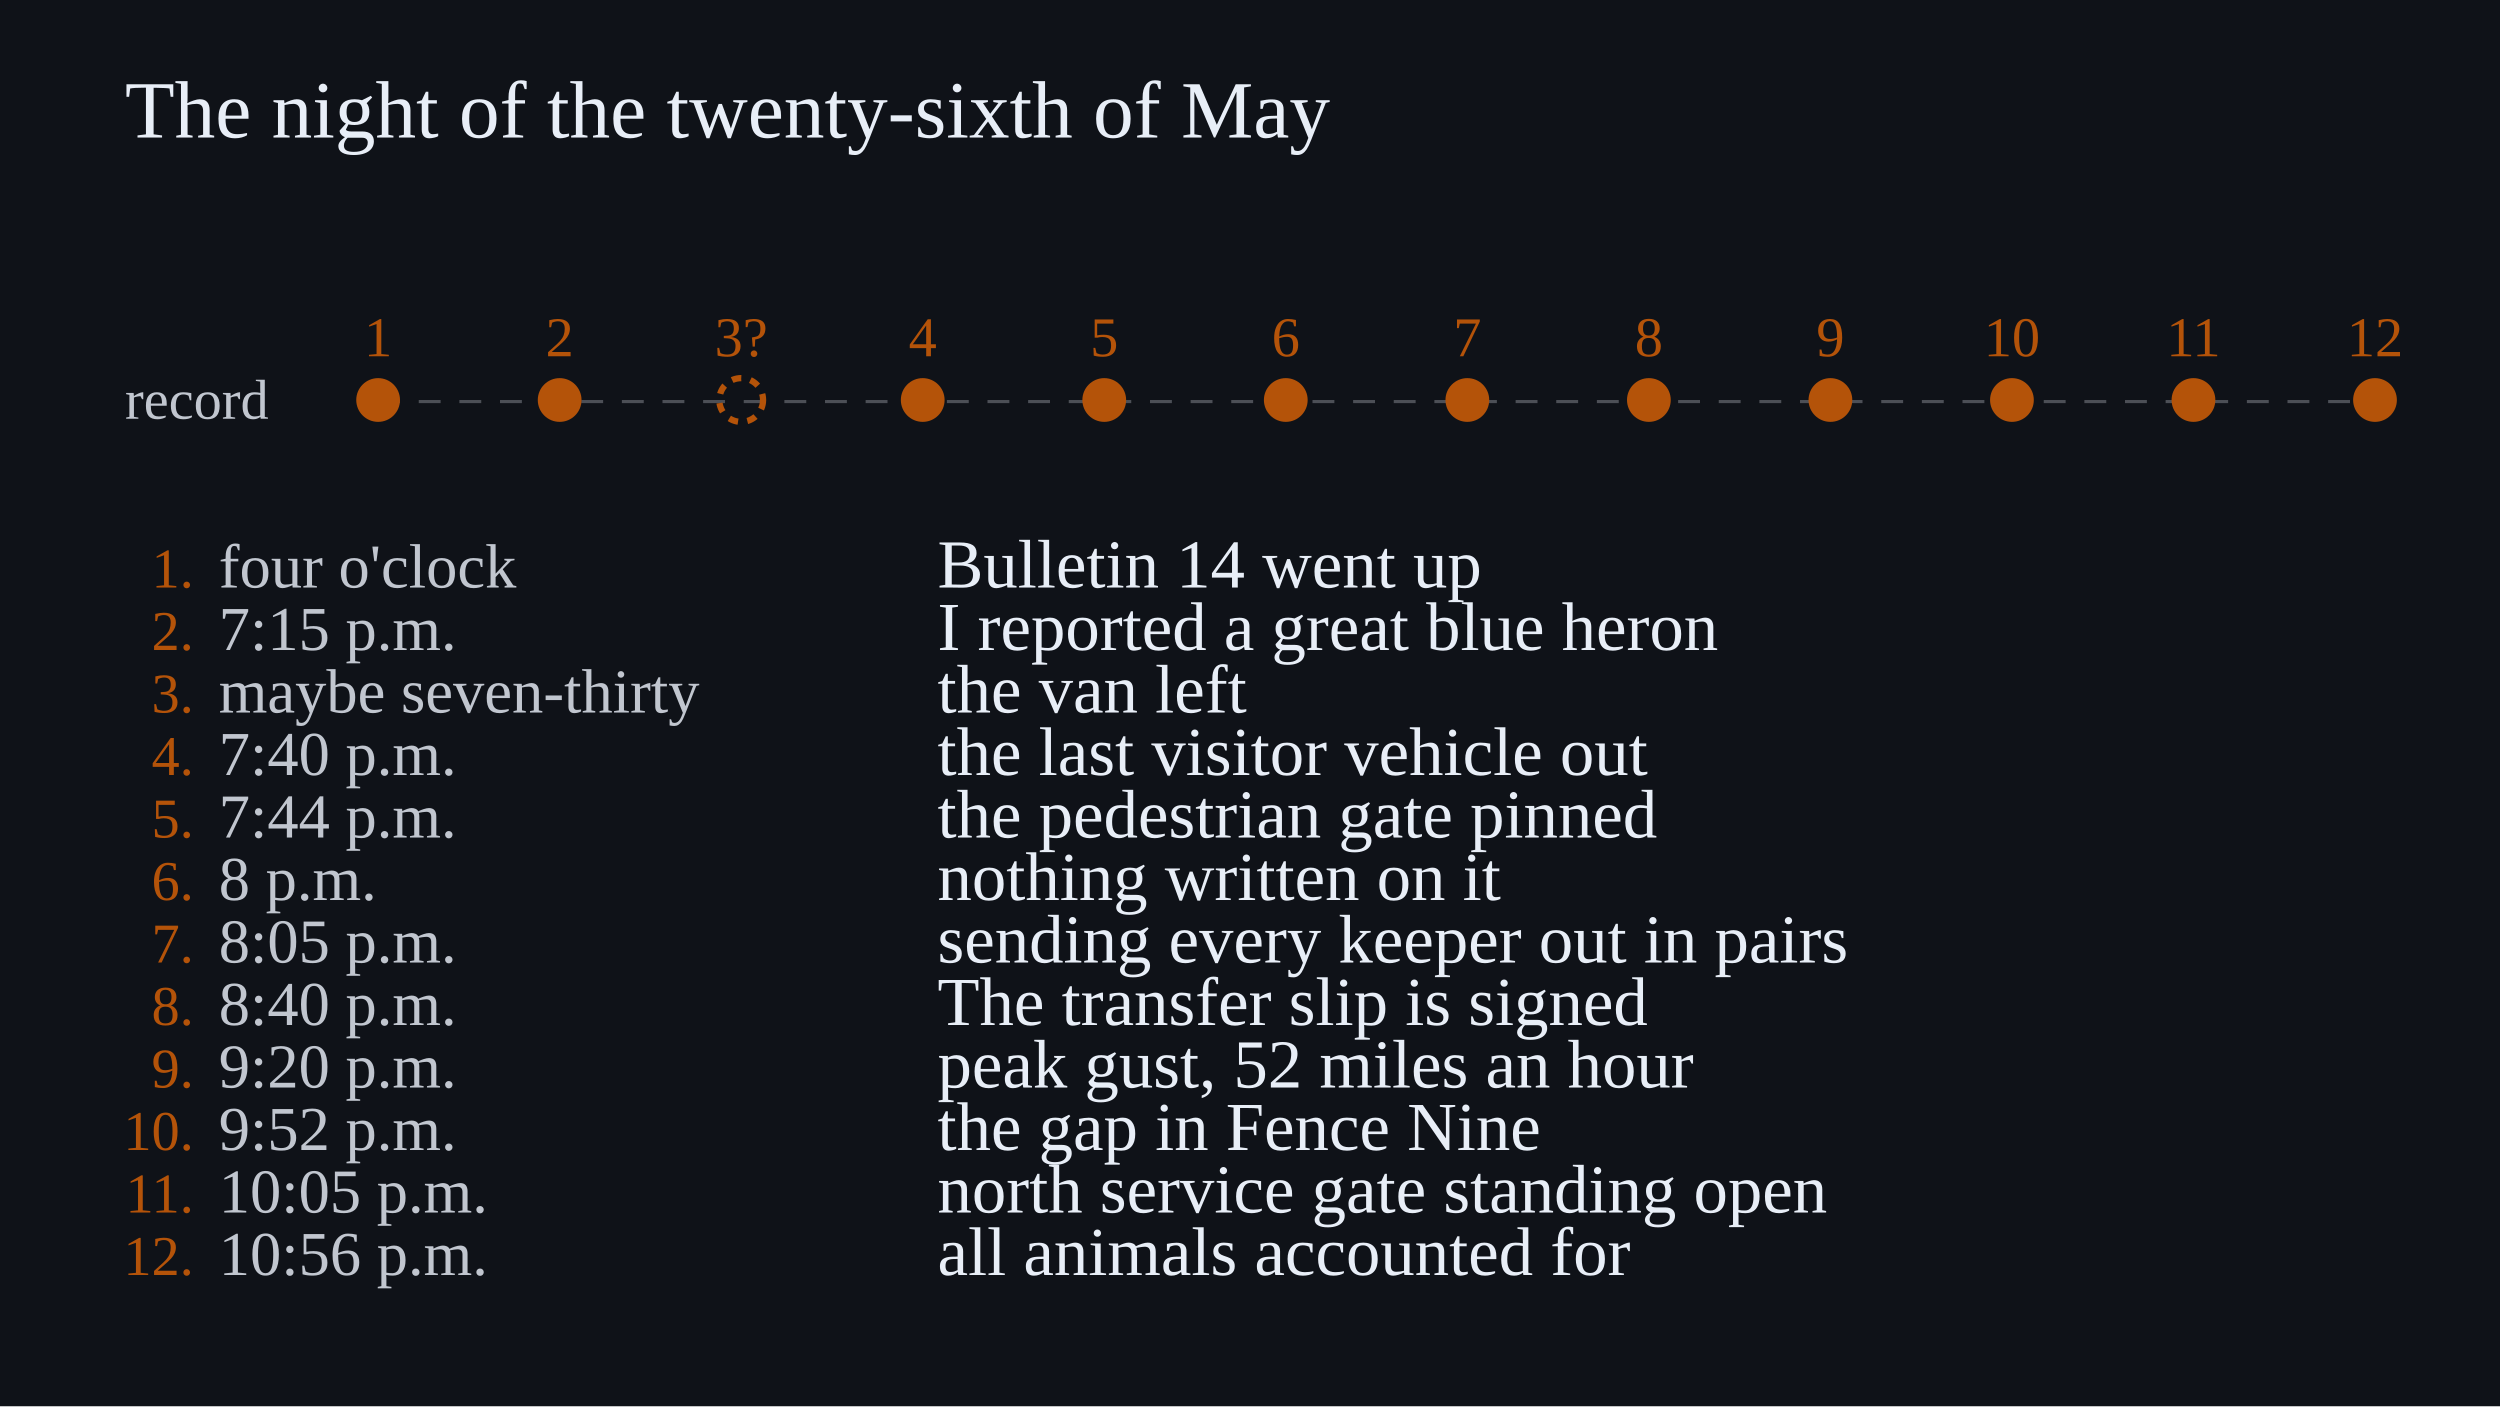
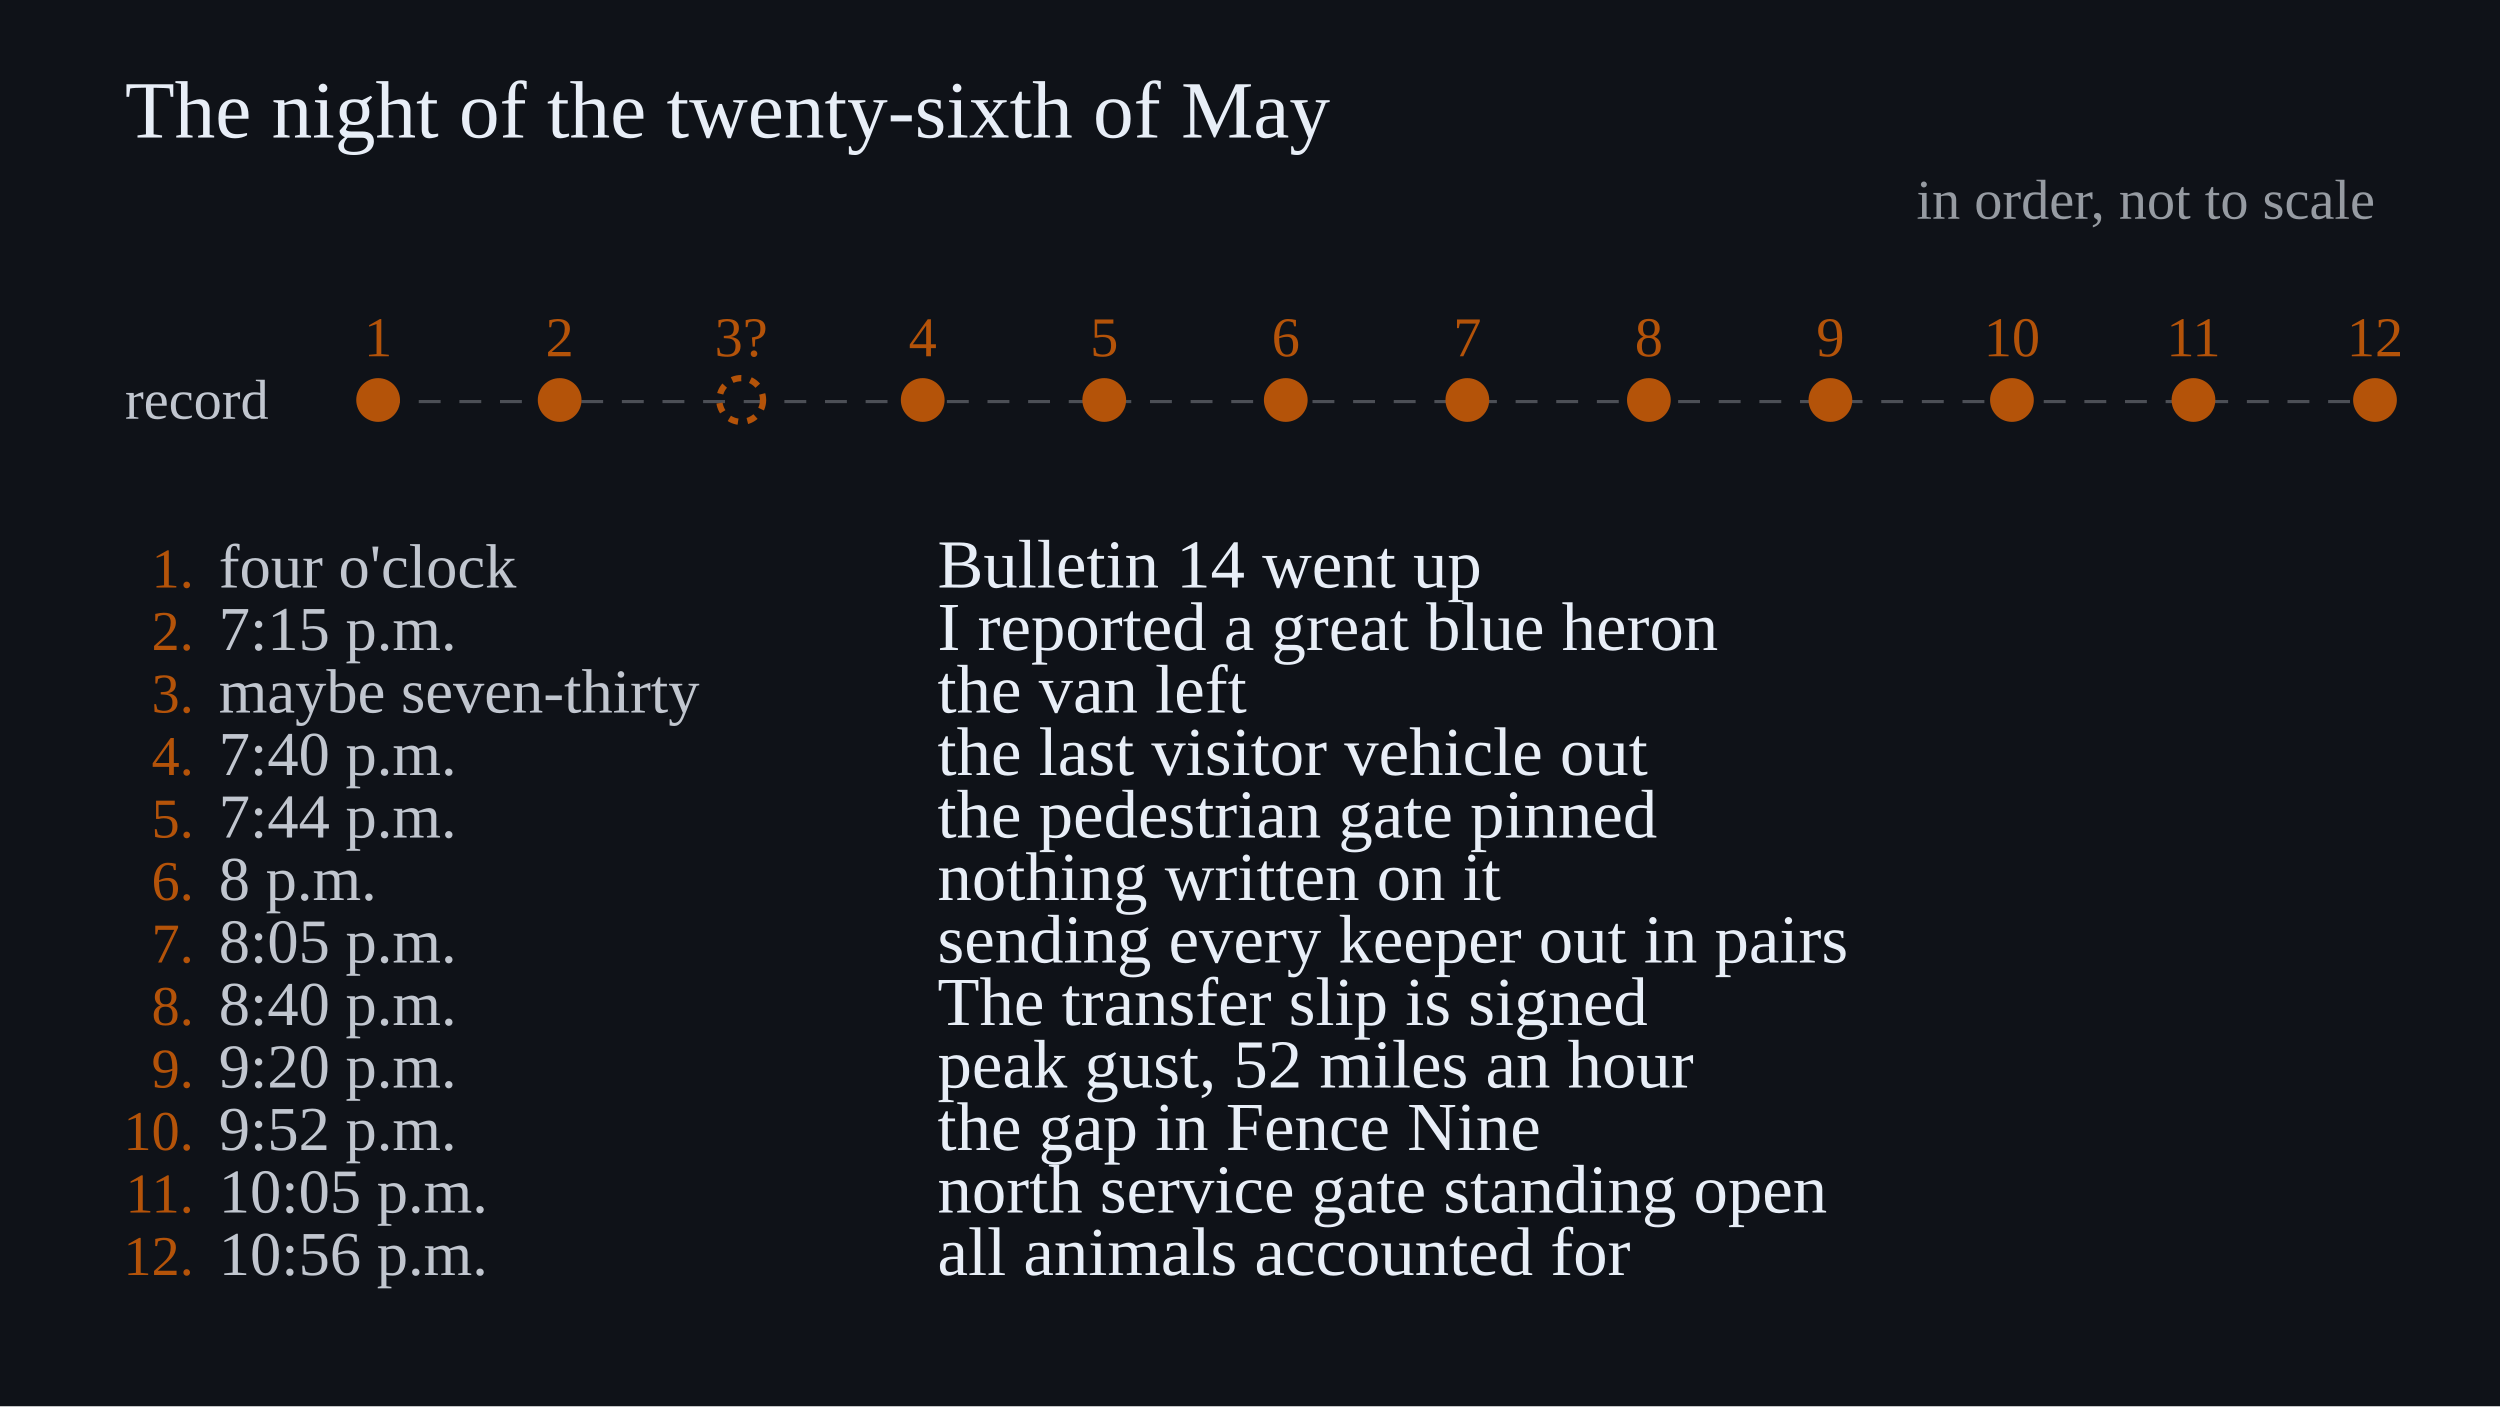
<svg xmlns="http://www.w3.org/2000/svg" width="800" height="450" viewBox="0 0 800 450" role="img">
  <rect x="0" y="0" width="800" height="450" fill="#0f1218" />
  <text x="40" y="44" font-size="26" fill="#e8eef7">The night of the twenty-sixth of May</text>
+   <text x="760" y="70" font-size="18" fill="#e8eef7" text-anchor="end" fill-opacity="0.62">in order, not to scale</text>
  <text x="40" y="134" font-size="18" fill="#e8eef7" fill-opacity="0.82">record</text>
  <line x1="121" y1="128.5" x2="760" y2="128.5" stroke="rgba(232,238,247,0.28)" stroke-width="1" stroke-dasharray="7 6" />
  <circle cx="121" cy="128" r="7" fill="#b45309" />
  <text x="121" y="114" font-size="18" fill="#b45309" text-anchor="middle">1</text>
  <circle cx="179.09" cy="128" r="7" fill="#b45309" />
  <text x="179.09" y="114" font-size="18" fill="#b45309" text-anchor="middle">2</text>
  <circle cx="237.18" cy="128" r="7" fill="none" stroke="#b45309" stroke-width="2" stroke-dasharray="3 3" data-kind="unverified" />
  <text x="237.18" y="114" font-size="18" fill="#b45309" text-anchor="middle">3?</text>
  <circle cx="295.27" cy="128" r="7" fill="#b45309" />
  <text x="295.27" y="114" font-size="18" fill="#b45309" text-anchor="middle">4</text>
  <circle cx="353.36" cy="128" r="7" fill="#b45309" />
  <text x="353.36" y="114" font-size="18" fill="#b45309" text-anchor="middle">5</text>
  <circle cx="411.45" cy="128" r="7" fill="#b45309" />
  <text x="411.45" y="114" font-size="18" fill="#b45309" text-anchor="middle">6</text>
  <circle cx="469.55" cy="128" r="7" fill="#b45309" />
  <text x="469.55" y="114" font-size="18" fill="#b45309" text-anchor="middle">7</text>
  <circle cx="527.64" cy="128" r="7" fill="#b45309" />
  <text x="527.64" y="114" font-size="18" fill="#b45309" text-anchor="middle">8</text>
  <circle cx="585.73" cy="128" r="7" fill="#b45309" />
  <text x="585.73" y="114" font-size="18" fill="#b45309" text-anchor="middle">9</text>
  <circle cx="643.82" cy="128" r="7" fill="#b45309" />
  <text x="643.82" y="114" font-size="18" fill="#b45309" text-anchor="middle">10</text>
  <circle cx="701.91" cy="128" r="7" fill="#b45309" />
  <text x="701.91" y="114" font-size="18" fill="#b45309" text-anchor="middle">11</text>
  <circle cx="760" cy="128" r="7" fill="#b45309" />
  <text x="760" y="114" font-size="18" fill="#b45309" text-anchor="middle">12</text>
  <text x="62" y="188" font-size="18" fill="#b45309" text-anchor="end">1.</text>
  <text x="70" y="188" font-size="20" fill="#e8eef7" fill-opacity="0.82">four o'clock</text>
  <text x="300" y="188" font-size="22" fill="#e8eef7">Bulletin 14 went up</text>
  <text x="62" y="208" font-size="18" fill="#b45309" text-anchor="end">2.</text>
  <text x="70" y="208" font-size="20" fill="#e8eef7" fill-opacity="0.82">7:15 p.m.</text>
  <text x="300" y="208" font-size="22" fill="#e8eef7">I reported a great blue heron</text>
  <text x="62" y="228" font-size="18" fill="#b45309" text-anchor="end">3.</text>
  <text x="70" y="228" font-size="20" fill="#e8eef7" fill-opacity="0.82">maybe seven-thirty</text>
  <text x="300" y="228" font-size="22" fill="#e8eef7" data-kind="unverified">the van left</text>
  <text x="62" y="248" font-size="18" fill="#b45309" text-anchor="end">4.</text>
  <text x="70" y="248" font-size="20" fill="#e8eef7" fill-opacity="0.82">7:40 p.m.</text>
  <text x="300" y="248" font-size="22" fill="#e8eef7">the last visitor vehicle out</text>
  <text x="62" y="268" font-size="18" fill="#b45309" text-anchor="end">5.</text>
  <text x="70" y="268" font-size="20" fill="#e8eef7" fill-opacity="0.82">7:44 p.m.</text>
  <text x="300" y="268" font-size="22" fill="#e8eef7">the pedestrian gate pinned</text>
  <text x="62" y="288" font-size="18" fill="#b45309" text-anchor="end">6.</text>
  <text x="70" y="288" font-size="20" fill="#e8eef7" fill-opacity="0.82">8 p.m.</text>
  <text x="300" y="288" font-size="22" fill="#e8eef7">nothing written on it</text>
  <text x="62" y="308" font-size="18" fill="#b45309" text-anchor="end">7.</text>
  <text x="70" y="308" font-size="20" fill="#e8eef7" fill-opacity="0.82">8:05 p.m.</text>
  <text x="300" y="308" font-size="22" fill="#e8eef7">sending every keeper out in pairs</text>
  <text x="62" y="328" font-size="18" fill="#b45309" text-anchor="end">8.</text>
  <text x="70" y="328" font-size="20" fill="#e8eef7" fill-opacity="0.82">8:40 p.m.</text>
  <text x="300" y="328" font-size="22" fill="#e8eef7">The transfer slip is signed</text>
  <text x="62" y="348" font-size="18" fill="#b45309" text-anchor="end">9.</text>
  <text x="70" y="348" font-size="20" fill="#e8eef7" fill-opacity="0.82">9:20 p.m.</text>
  <text x="300" y="348" font-size="22" fill="#e8eef7">peak gust, 52 miles an hour</text>
  <text x="62" y="368" font-size="18" fill="#b45309" text-anchor="end">10.</text>
  <text x="70" y="368" font-size="20" fill="#e8eef7" fill-opacity="0.82">9:52 p.m.</text>
  <text x="300" y="368" font-size="22" fill="#e8eef7">the gap in Fence Nine</text>
  <text x="62" y="388" font-size="18" fill="#b45309" text-anchor="end">11.</text>
  <text x="70" y="388" font-size="20" fill="#e8eef7" fill-opacity="0.82">10:05 p.m.</text>
  <text x="300" y="388" font-size="22" fill="#e8eef7">north service gate standing open</text>
  <text x="62" y="408" font-size="18" fill="#b45309" text-anchor="end">12.</text>
  <text x="70" y="408" font-size="20" fill="#e8eef7" fill-opacity="0.82">10:56 p.m.</text>
  <text x="300" y="408" font-size="22" fill="#e8eef7">all animals accounted for</text>
</svg>
